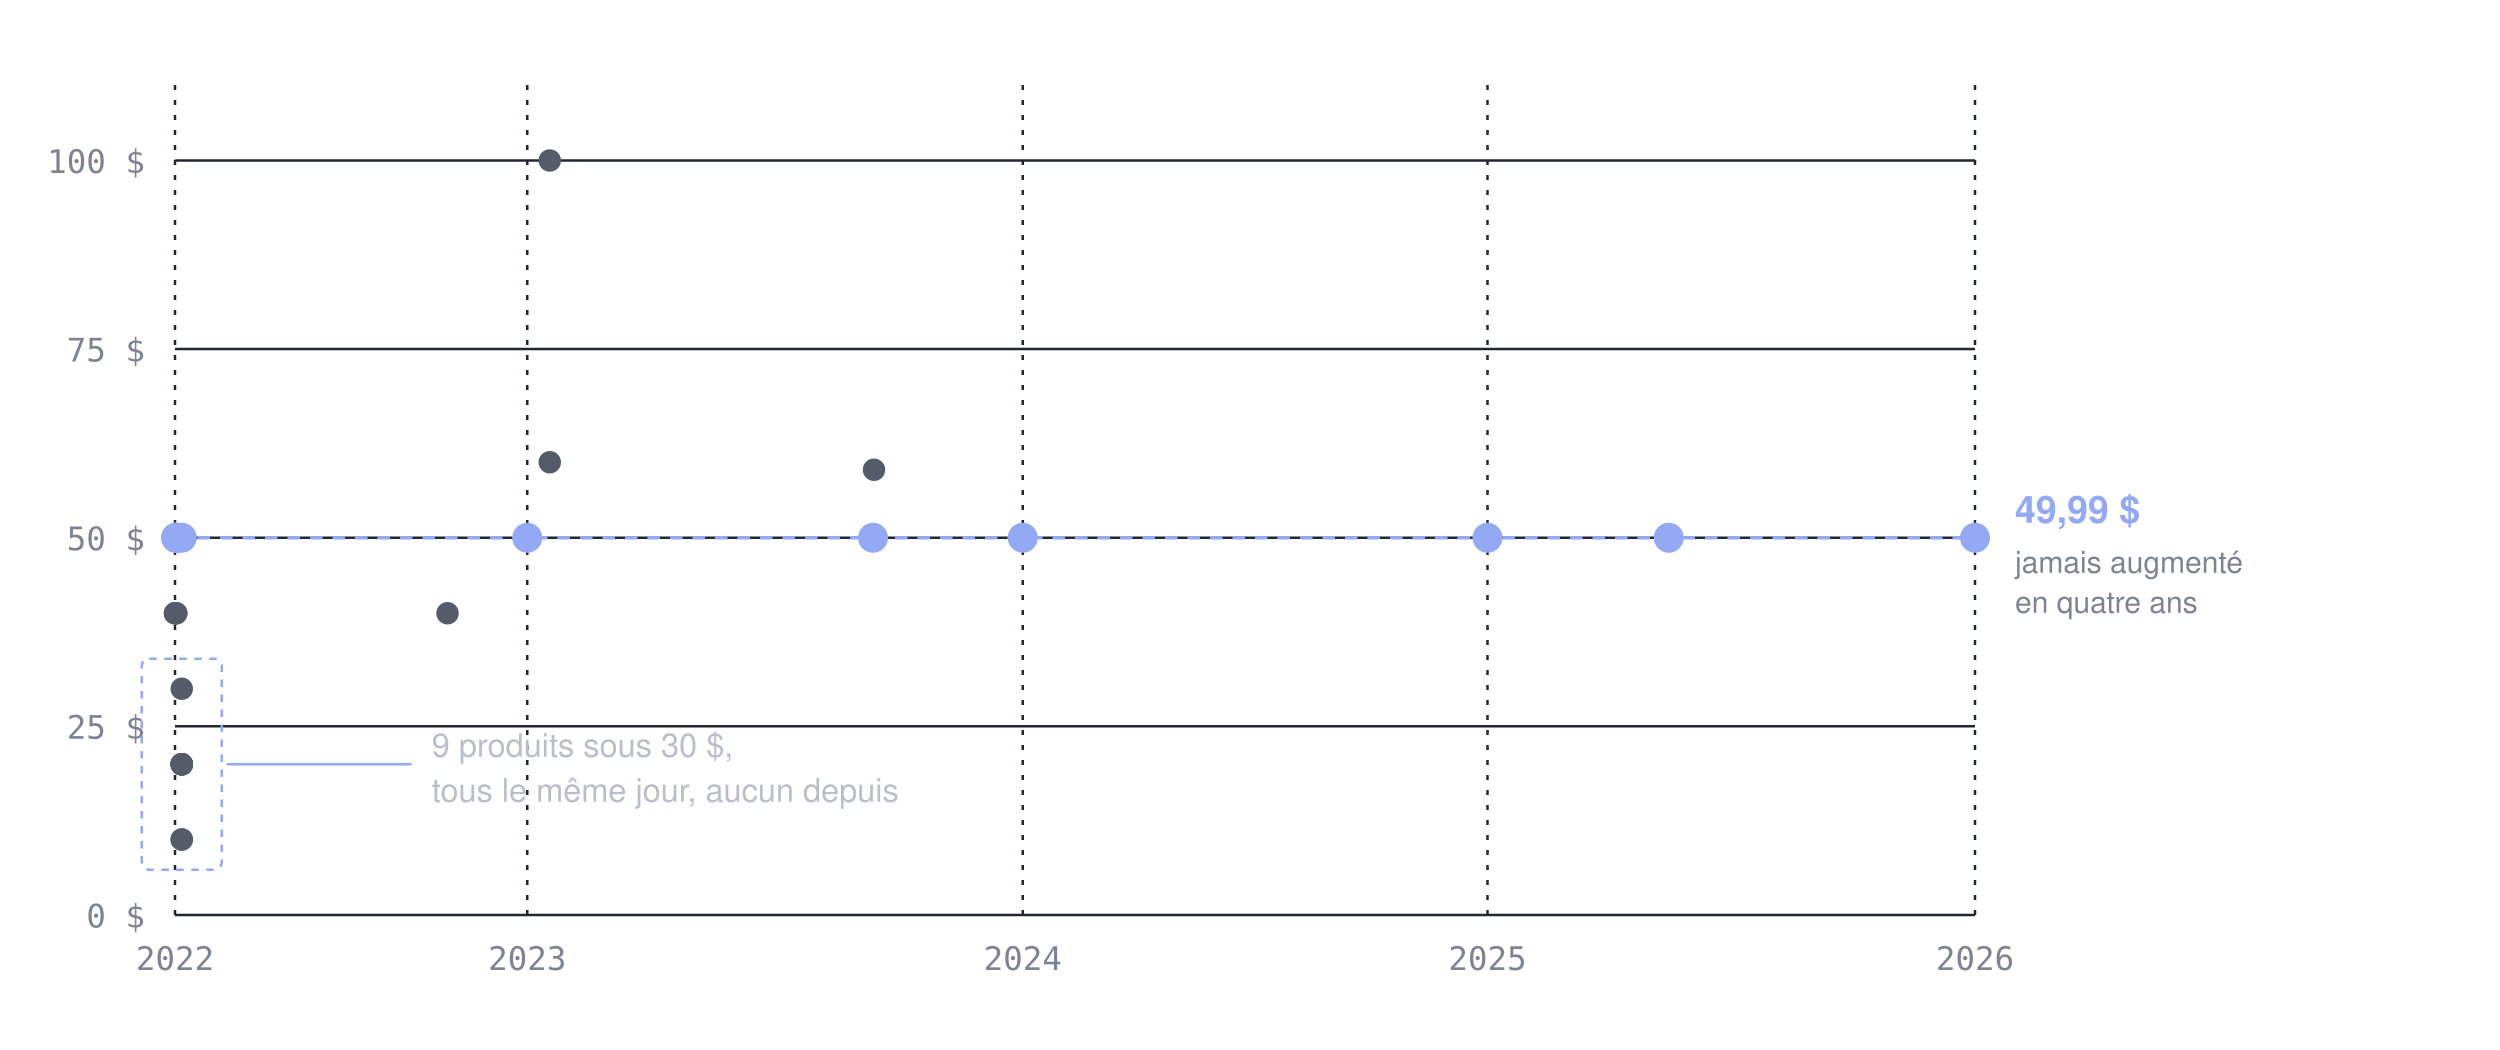
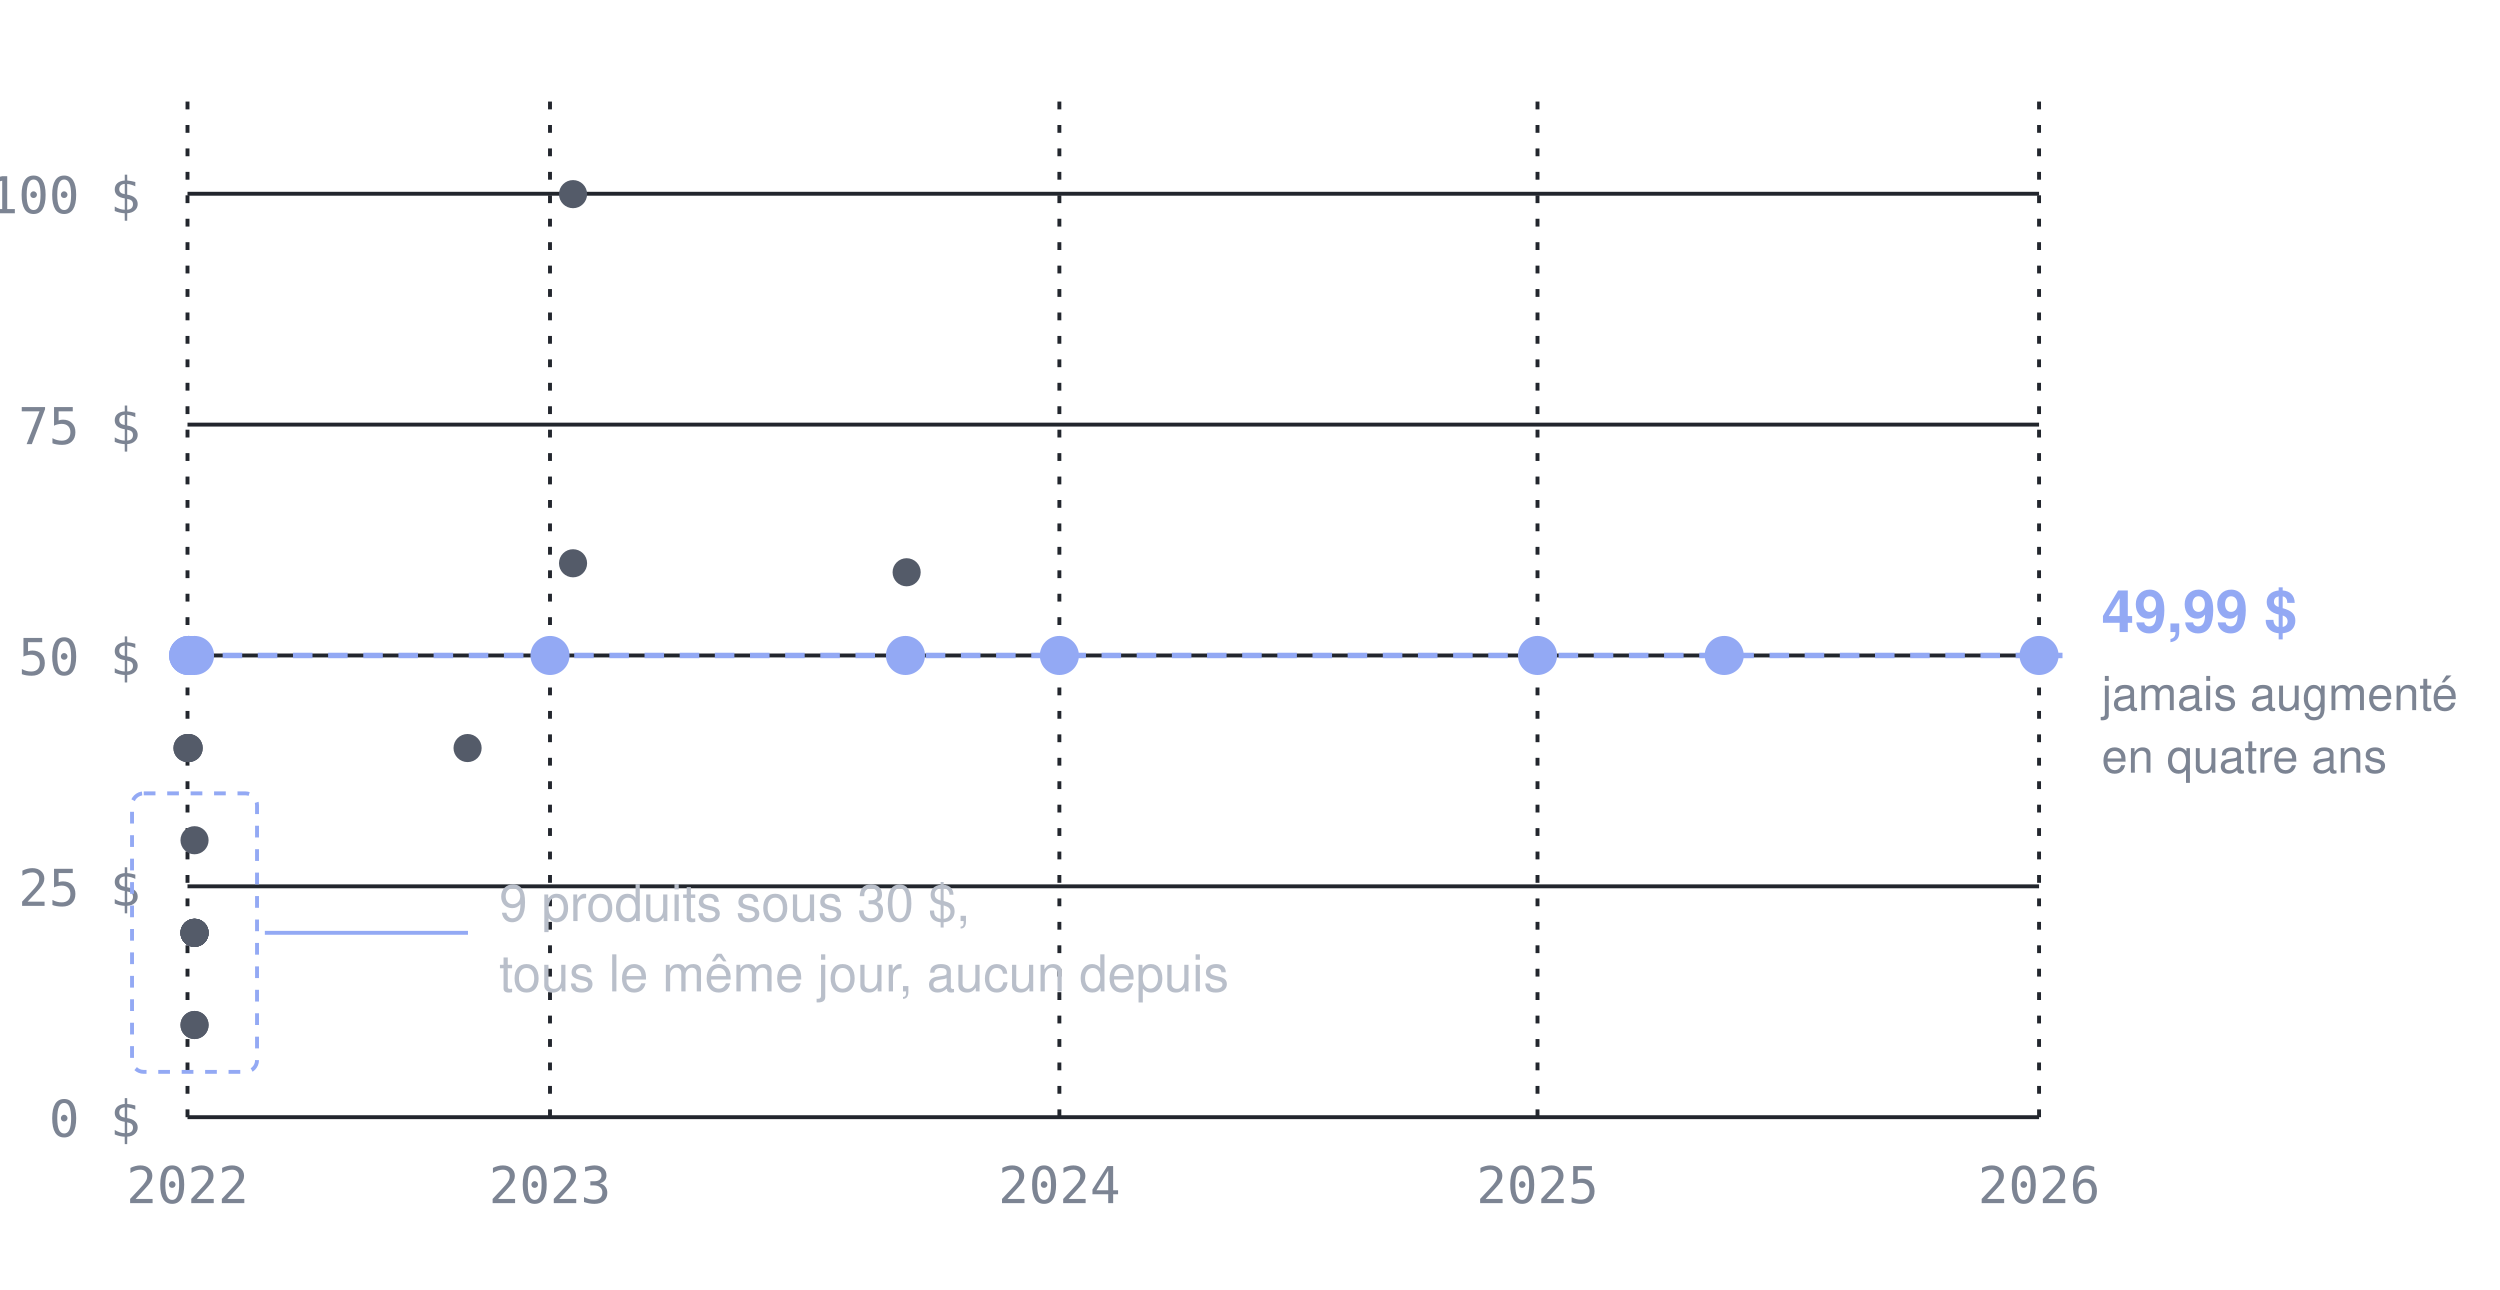
- <svg xmlns="http://www.w3.org/2000/svg" style="background:#0A0B0D" viewBox="0 0 1000 420" role="img" aria-label="Nuage de points des produits par date et par prix, de deux mille vingt-deux à deux mille vingt-six. La quasi-totalité des points récents se pose sur une ligne horizontale à quarante-neuf dollars quatre-vingt-dix-neuf." class="schema">
+ <svg xmlns="http://www.w3.org/2000/svg" style="background:#0A0B0D" viewBox="0 0 640 330" role="img" aria-label="Nuage de points des produits par date et par prix, de deux mille vingt-deux à deux mille vingt-six. La quasi-totalité des points récents se pose sur une ligne horizontale à quarante-neuf dollars quatre-vingt-dix-neuf." class="schema">
  <style>
    text { font-family: Archivo, Helvetica, Arial, sans-serif; }
    .grille { stroke: #22262D; } .grille-v { stroke: #22262D; stroke-dasharray: 2 4; }
    .ligne-cle { stroke: #93A9F4; stroke-width: 1.4; stroke-dasharray: 5 4; }
    .zone { fill: none; stroke: #93A9F4; stroke-width: 1; stroke-dasharray: 3 3; }
    .rappel { stroke: #93A9F4; stroke-width: 1; }
    .pt { fill: #545B69; } .pt-cle { fill: #93A9F4; }
    .t-axe { fill: #7C8493; font-size: 13px; font-family: monospace; }
    .t-cle { fill: #93A9F4; font-size: 15px; font-weight: 600; }
    .t-annot { fill: #B9BFCA; font-size: 13px; }
    .t-annot-s { fill: #7C8493; font-size: 12px; }
  </style>
-   <line class="grille" x1="70" y1="366.0" x2="790" y2="366.0" />
-   <text class="t-axe" x="58" y="371.0" text-anchor="end">0 $</text>
-   <line class="grille" x1="70" y1="290.5" x2="790" y2="290.5" />
-   <text class="t-axe" x="58" y="295.5" text-anchor="end">25 $</text>
-   <line class="grille" x1="70" y1="215.1" x2="790" y2="215.1" />
-   <text class="t-axe" x="58" y="220.1" text-anchor="end">50 $</text>
-   <line class="grille" x1="70" y1="139.6" x2="790" y2="139.6" />
-   <text class="t-axe" x="58" y="144.6" text-anchor="end">75 $</text>
-   <line class="grille" x1="70" y1="64.2" x2="790" y2="64.2" />
-   <text class="t-axe" x="58" y="69.2" text-anchor="end">100 $</text>
-   <line class="ligne-cle" x1="70" y1="215.1" x2="796" y2="215.1" />
-   <text class="t-cle" x="806" y="209.1">49,99 $</text>
-   <text class="t-annot-s" x="806" y="229.1">jamais augmenté</text>
-   <text class="t-annot-s" x="806" y="245.1">en quatre ans</text>
-   <line class="grille-v" x1="70.0" y1="34" x2="70.0" y2="366" />
-   <text class="t-axe" x="70.0" y="388" text-anchor="middle">2022</text>
-   <line class="grille-v" x1="210.9" y1="34" x2="210.9" y2="366" />
-   <text class="t-axe" x="210.9" y="388" text-anchor="middle">2023</text>
-   <line class="grille-v" x1="409.1" y1="34" x2="409.1" y2="366" />
-   <text class="t-axe" x="409.1" y="388" text-anchor="middle">2024</text>
-   <line class="grille-v" x1="595.0" y1="34" x2="595.0" y2="366" />
-   <text class="t-axe" x="595.0" y="388" text-anchor="middle">2025</text>
-   <line class="grille-v" x1="790.0" y1="34" x2="790.0" y2="366" />
-   <text class="t-axe" x="790.0" y="388" text-anchor="middle">2026</text>
-   <rect class="zone" x="56.7" y="263.5" width="32" height="84.4" rx="3" />
-   <line class="rappel" x1="90.7" y1="305.7" x2="164.7" y2="305.7" />
-   <text class="t-annot" x="172.7" y="302.7">9 produits sous 30 $,</text>
-   <text class="t-annot" x="172.7" y="320.7">tous le même jour, aucun depuis</text>
-   <circle class="pt" cx="70.0" cy="245.3" r="4.5" />
-   <circle class="pt" cx="70.0" cy="245.3" r="4.5" />
-   <circle class="pt" cx="70.5" cy="245.3" r="4.5" />
-   <circle class="pt" cx="70.5" cy="245.3" r="4.5" />
-   <circle class="pt-cle" cx="70.5" cy="215.1" r="6" />
-   <circle class="pt-cle" cx="70.5" cy="215.1" r="6" />
-   <circle class="pt-cle" cx="70.5" cy="215.1" r="6" />
-   <circle class="pt" cx="72.7" cy="335.8" r="4.5" />
-   <circle class="pt" cx="72.7" cy="335.8" r="4.5" />
-   <circle class="pt" cx="72.7" cy="305.7" r="4.5" />
-   <circle class="pt" cx="72.7" cy="305.7" r="4.5" />
-   <circle class="pt" cx="72.7" cy="305.7" r="4.5" />
-   <circle class="pt" cx="72.7" cy="305.7" r="4.5" />
-   <circle class="pt" cx="72.7" cy="305.7" r="4.5" />
-   <circle class="pt" cx="72.7" cy="305.7" r="4.5" />
-   <circle class="pt" cx="72.7" cy="275.5" r="4.5" />
-   <circle class="pt-cle" cx="72.7" cy="215.1" r="6" />
-   <circle class="pt" cx="179.0" cy="245.3" r="4.5" />
-   <circle class="pt-cle" cx="210.9" cy="215.1" r="6" />
-   <circle class="pt" cx="219.9" cy="184.9" r="4.5" />
-   <circle class="pt" cx="219.9" cy="64.2" r="4.5" />
-   <circle class="pt-cle" cx="349.2" cy="215.1" r="6" />
-   <circle class="pt" cx="349.6" cy="187.9" r="4.5" />
-   <circle class="pt-cle" cx="409.1" cy="215.1" r="6" />
-   <circle class="pt-cle" cx="595.0" cy="215.1" r="6" />
-   <circle class="pt-cle" cx="667.5" cy="215.1" r="6" />
-   <circle class="pt-cle" cx="790.0" cy="215.1" r="6" />
+   <line class="grille" x1="48" y1="286.0" x2="522" y2="286.0" />
+   <text class="t-axe" x="36" y="291.0" text-anchor="end">0 $</text>
+   <line class="grille" x1="48" y1="226.9" x2="522" y2="226.9" />
+   <text class="t-axe" x="36" y="231.9" text-anchor="end">25 $</text>
+   <line class="grille" x1="48" y1="167.8" x2="522" y2="167.8" />
+   <text class="t-axe" x="36" y="172.8" text-anchor="end">50 $</text>
+   <line class="grille" x1="48" y1="108.7" x2="522" y2="108.7" />
+   <text class="t-axe" x="36" y="113.7" text-anchor="end">75 $</text>
+   <line class="grille" x1="48" y1="49.6" x2="522" y2="49.6" />
+   <text class="t-axe" x="36" y="54.6" text-anchor="end">100 $</text>
+   <line class="ligne-cle" x1="48" y1="167.8" x2="528" y2="167.8" />
+   <text class="t-cle" x="538" y="161.8">49,99 $</text>
+   <text class="t-annot-s" x="538" y="181.8">jamais augmenté</text>
+   <text class="t-annot-s" x="538" y="197.8">en quatre ans</text>
+   <line class="grille-v" x1="48.0" y1="26" x2="48.0" y2="286" />
+   <text class="t-axe" x="48.0" y="308" text-anchor="middle">2022</text>
+   <line class="grille-v" x1="140.8" y1="26" x2="140.8" y2="286" />
+   <text class="t-axe" x="140.8" y="308" text-anchor="middle">2023</text>
+   <line class="grille-v" x1="271.2" y1="26" x2="271.2" y2="286" />
+   <text class="t-axe" x="271.2" y="308" text-anchor="middle">2024</text>
+   <line class="grille-v" x1="393.6" y1="26" x2="393.6" y2="286" />
+   <text class="t-axe" x="393.6" y="308" text-anchor="middle">2025</text>
+   <line class="grille-v" x1="522.0" y1="26" x2="522.0" y2="286" />
+   <text class="t-axe" x="522.0" y="308" text-anchor="middle">2026</text>
+   <rect class="zone" x="33.8" y="203.1" width="32" height="71.3" rx="3" />
+   <line class="rappel" x1="67.8" y1="238.8" x2="119.8" y2="238.8" />
+   <text class="t-annot" x="127.8" y="235.8">9 produits sous 30 $,</text>
+   <text class="t-annot" x="127.8" y="253.8">tous le même jour, aucun depuis</text>
+   <circle class="pt" cx="48.0" cy="191.5" r="3.6" />
+   <circle class="pt" cx="48.0" cy="191.5" r="3.6" />
+   <circle class="pt" cx="48.3" cy="191.5" r="3.6" />
+   <circle class="pt" cx="48.3" cy="191.5" r="3.6" />
+   <circle class="pt-cle" cx="48.3" cy="167.8" r="5" />
+   <circle class="pt-cle" cx="48.3" cy="167.8" r="5" />
+   <circle class="pt-cle" cx="48.3" cy="167.8" r="5" />
+   <circle class="pt" cx="49.8" cy="262.4" r="3.6" />
+   <circle class="pt" cx="49.8" cy="262.4" r="3.6" />
+   <circle class="pt" cx="49.8" cy="238.8" r="3.6" />
+   <circle class="pt" cx="49.8" cy="238.8" r="3.6" />
+   <circle class="pt" cx="49.8" cy="238.8" r="3.6" />
+   <circle class="pt" cx="49.8" cy="238.8" r="3.6" />
+   <circle class="pt" cx="49.8" cy="238.8" r="3.6" />
+   <circle class="pt" cx="49.8" cy="238.8" r="3.6" />
+   <circle class="pt" cx="49.8" cy="215.1" r="3.6" />
+   <circle class="pt-cle" cx="49.8" cy="167.8" r="5" />
+   <circle class="pt" cx="119.7" cy="191.5" r="3.6" />
+   <circle class="pt-cle" cx="140.8" cy="167.8" r="5" />
+   <circle class="pt" cx="146.7" cy="144.2" r="3.6" />
+   <circle class="pt" cx="146.7" cy="49.7" r="3.6" />
+   <circle class="pt-cle" cx="231.8" cy="167.8" r="5" />
+   <circle class="pt" cx="232.1" cy="146.5" r="3.6" />
+   <circle class="pt-cle" cx="271.2" cy="167.8" r="5" />
+   <circle class="pt-cle" cx="393.6" cy="167.8" r="5" />
+   <circle class="pt-cle" cx="441.4" cy="167.8" r="5" />
+   <circle class="pt-cle" cx="522.0" cy="167.8" r="5" />
</svg>
